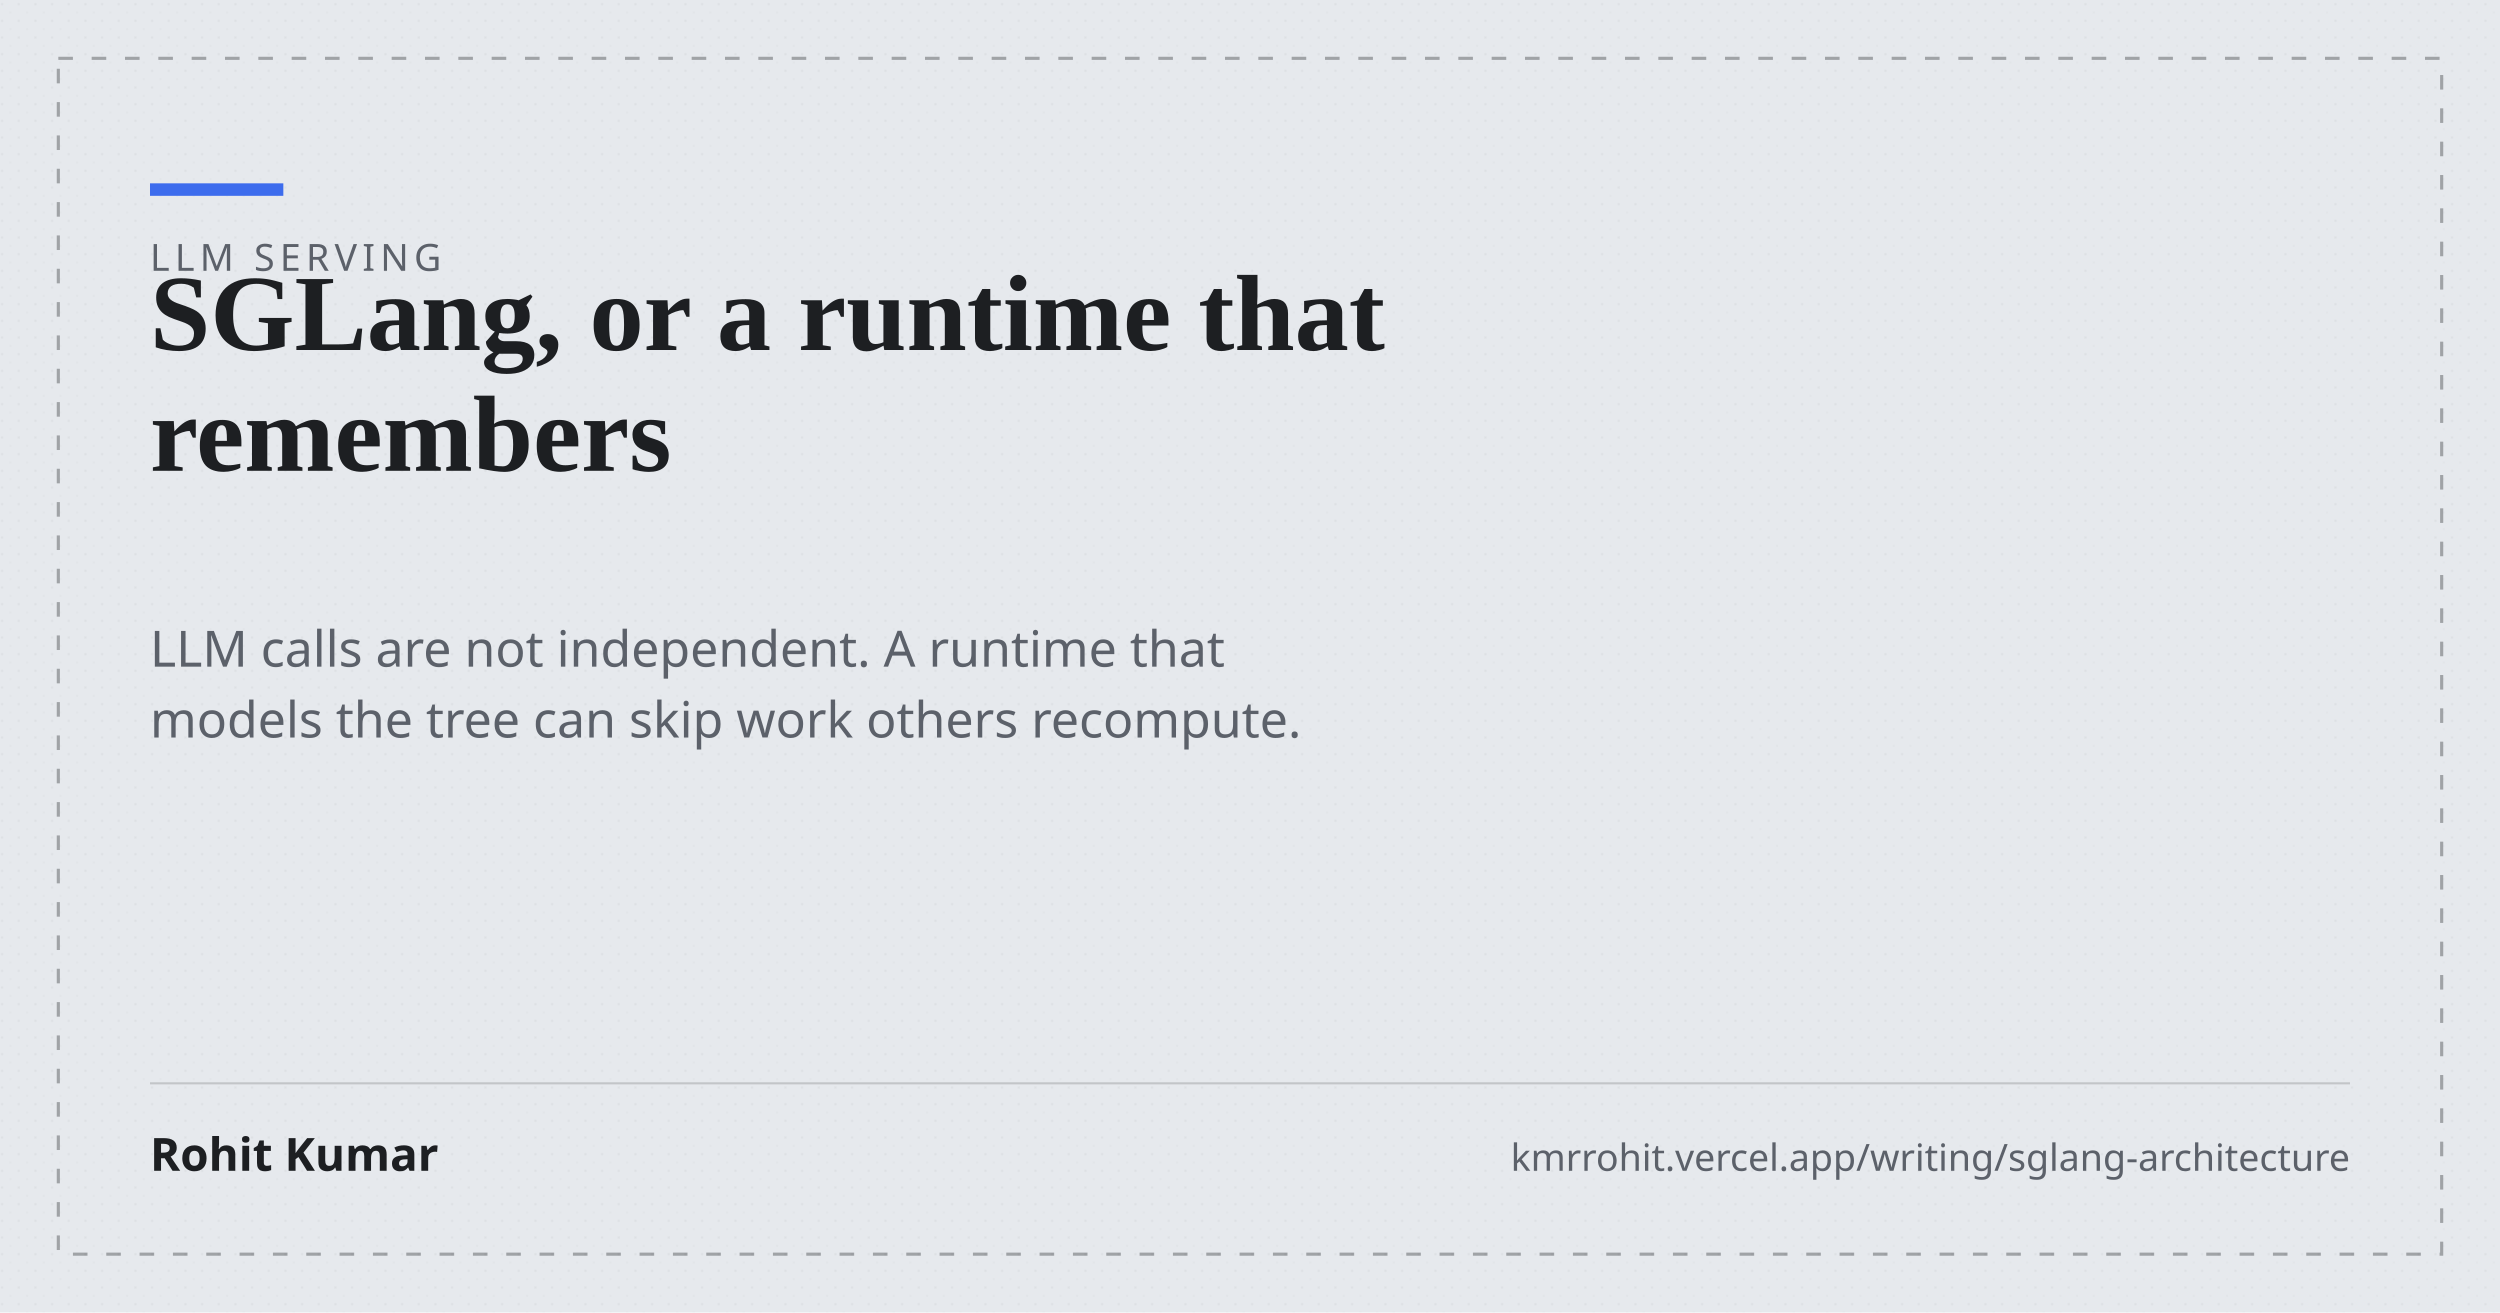
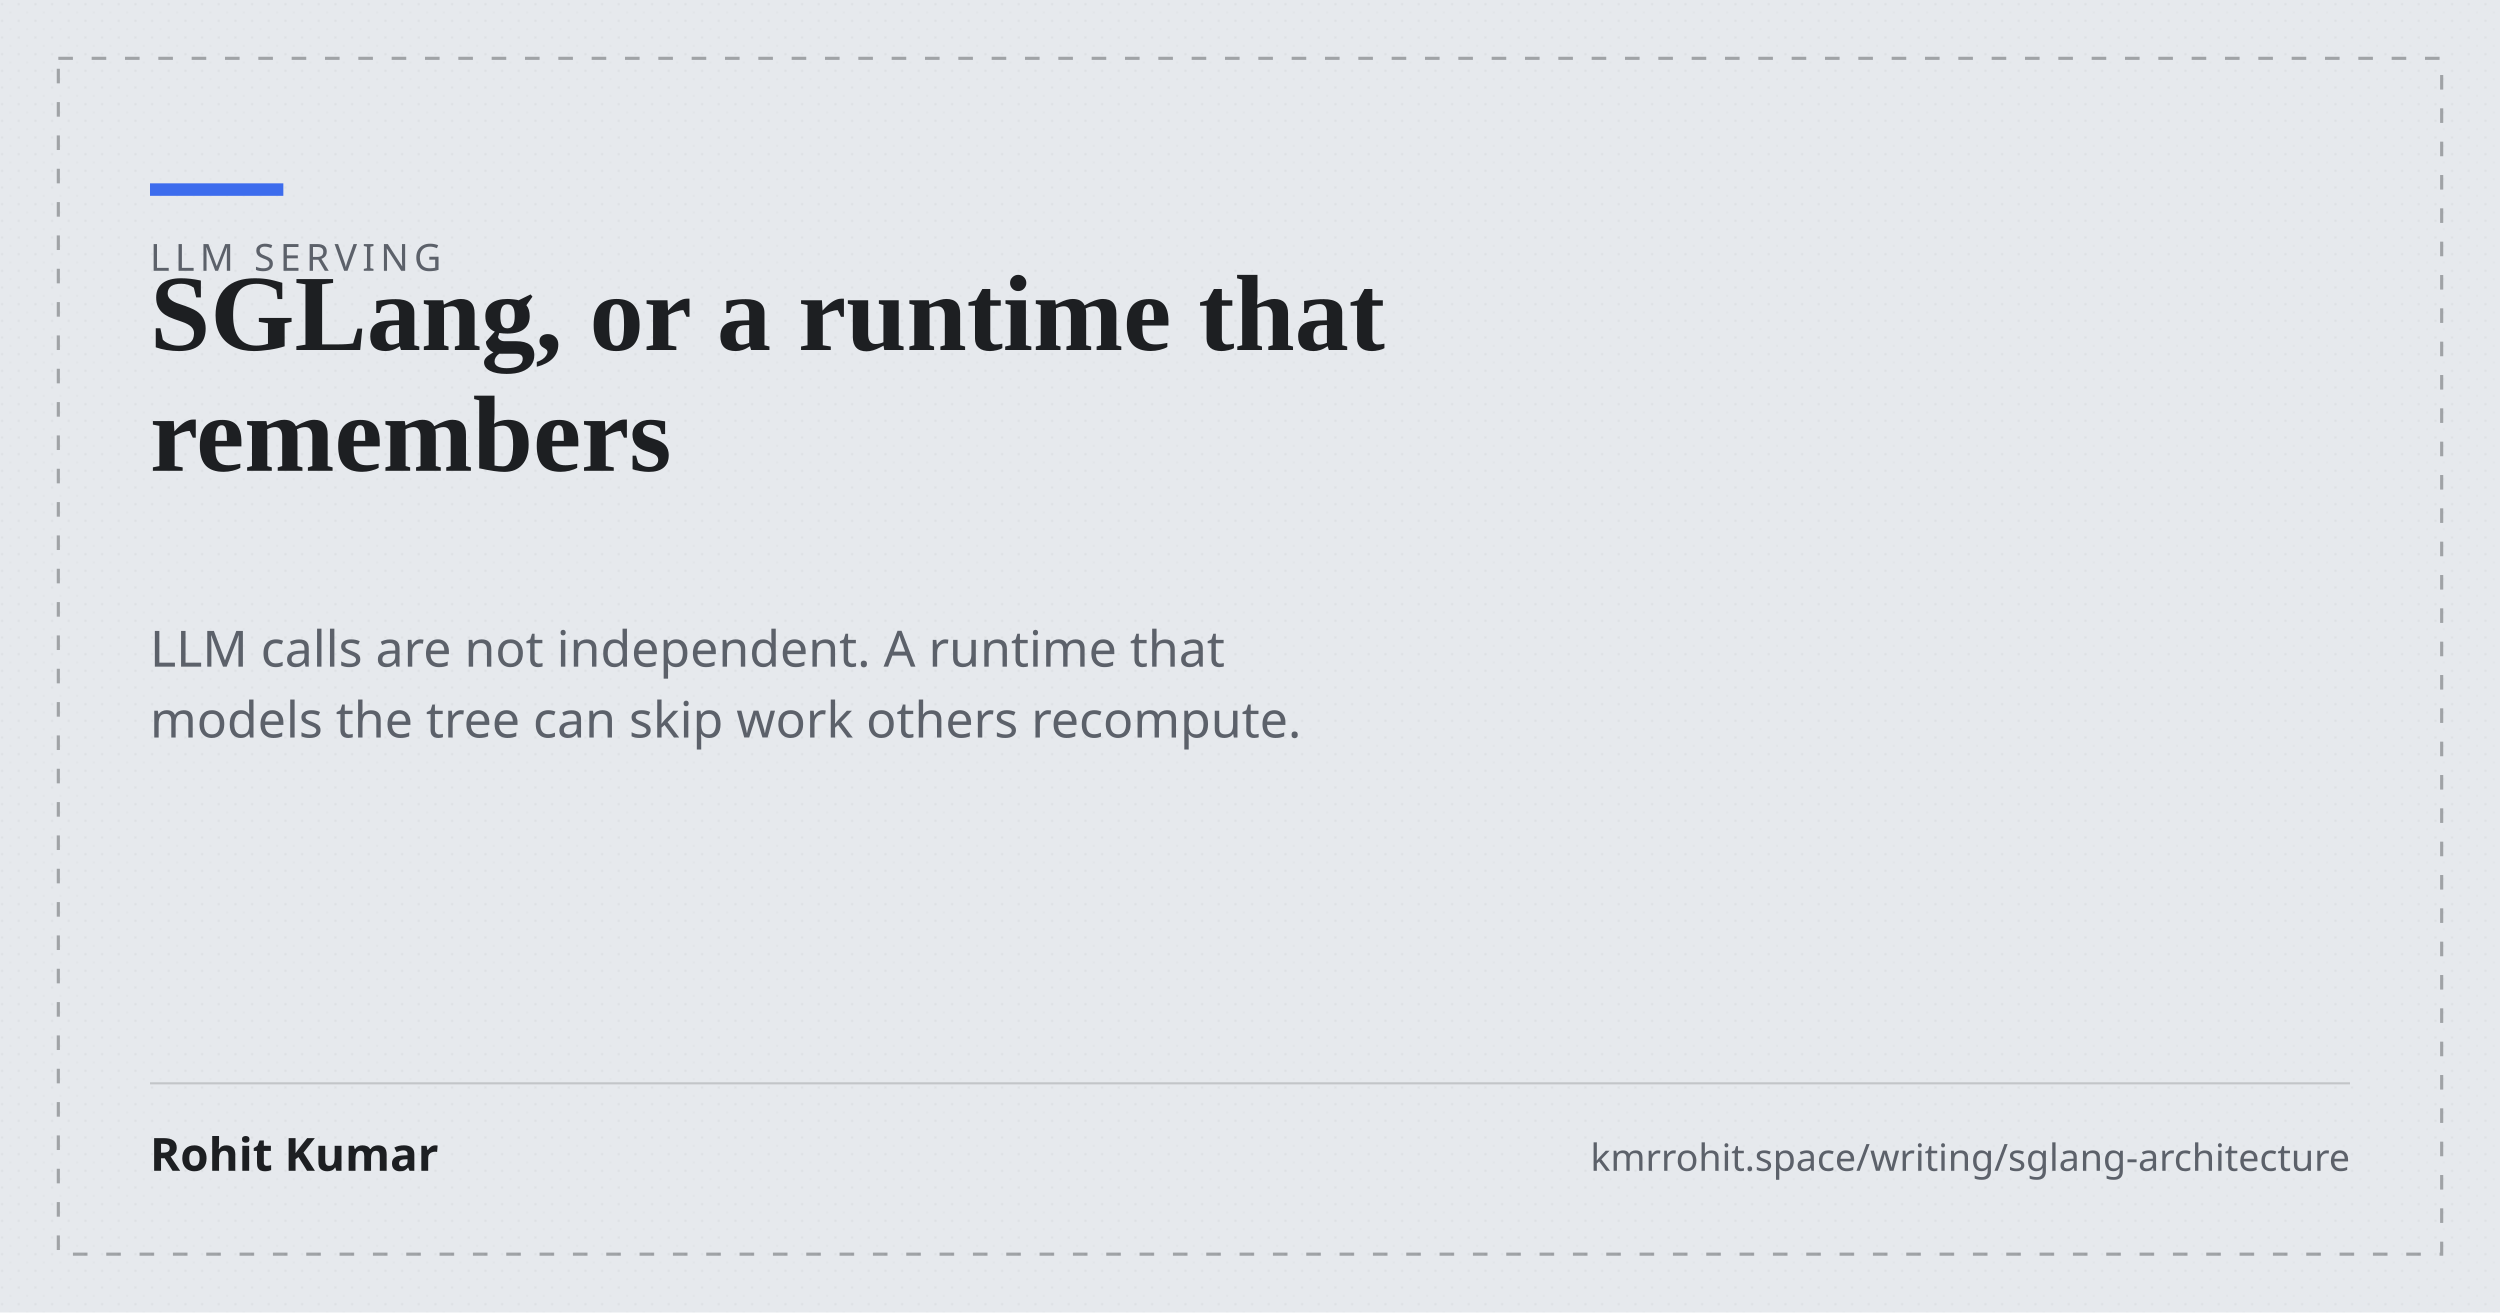
<svg xmlns="http://www.w3.org/2000/svg" width="1200" height="630" viewBox="0 0 1200 630" role="img" aria-label="SGLang, or a runtime that remembers">
  <defs>
    <pattern id="grain" width="8" height="8" patternUnits="userSpaceOnUse">
      <circle cx="1" cy="2" r="0.6" fill="#1d1f22" opacity="0.04" />
      <circle cx="5" cy="6" r="0.5" fill="#1d1f22" opacity="0.03" />
    </pattern>
  </defs>
  <rect width="1200" height="630" fill="#e6e9ed" />
  <rect width="1200" height="630" fill="url(#grain)" />
  <rect x="28" y="28" width="1144" height="574" fill="none" stroke="#1d1f22" stroke-width="1.5" stroke-dasharray="7 9" opacity="0.35" />
  <rect x="72" y="88" width="64" height="6" fill="#3d6ced" />
  <text x="72" y="130" fill="#5c616a" font-family="ui-sans-serif, system-ui, sans-serif" font-size="18" letter-spacing="0.14em" text-transform="uppercase">LLM SERVING</text>
  <text x="72" y="168" fill="#1d1f22" font-family="Georgia, 'Times New Roman', serif" font-size="52" font-weight="600">SGLang, or a runtime that</text>
  <text x="72" y="226" fill="#1d1f22" font-family="Georgia, 'Times New Roman', serif" font-size="52" font-weight="600">remembers</text>
  <text x="72" y="320" fill="#5c616a" font-family="ui-sans-serif, system-ui, sans-serif" font-size="24">LLM calls are not independent. A runtime that</text>
  <text x="72" y="354" fill="#5c616a" font-family="ui-sans-serif, system-ui, sans-serif" font-size="24">models the tree can skip work others recompute.</text>
  <line x1="72" y1="520" x2="1128" y2="520" stroke="#1d1f22" stroke-width="1" opacity="0.18" />
  <text x="72" y="562" fill="#1d1f22" font-family="ui-sans-serif, system-ui, sans-serif" font-size="22" font-weight="600">Rohit Kumar</text>
-   <text x="1128" y="562" fill="#5c616a" font-family="ui-sans-serif, system-ui, sans-serif" font-size="18" text-anchor="end">kmrrohit.vercel.app/writing/sglang-architecture</text>
+   <text x="1128" y="562" fill="#5c616a" font-family="ui-sans-serif, system-ui, sans-serif" font-size="18" text-anchor="end">kmrrohit.space/writing/sglang-architecture</text>
</svg>
